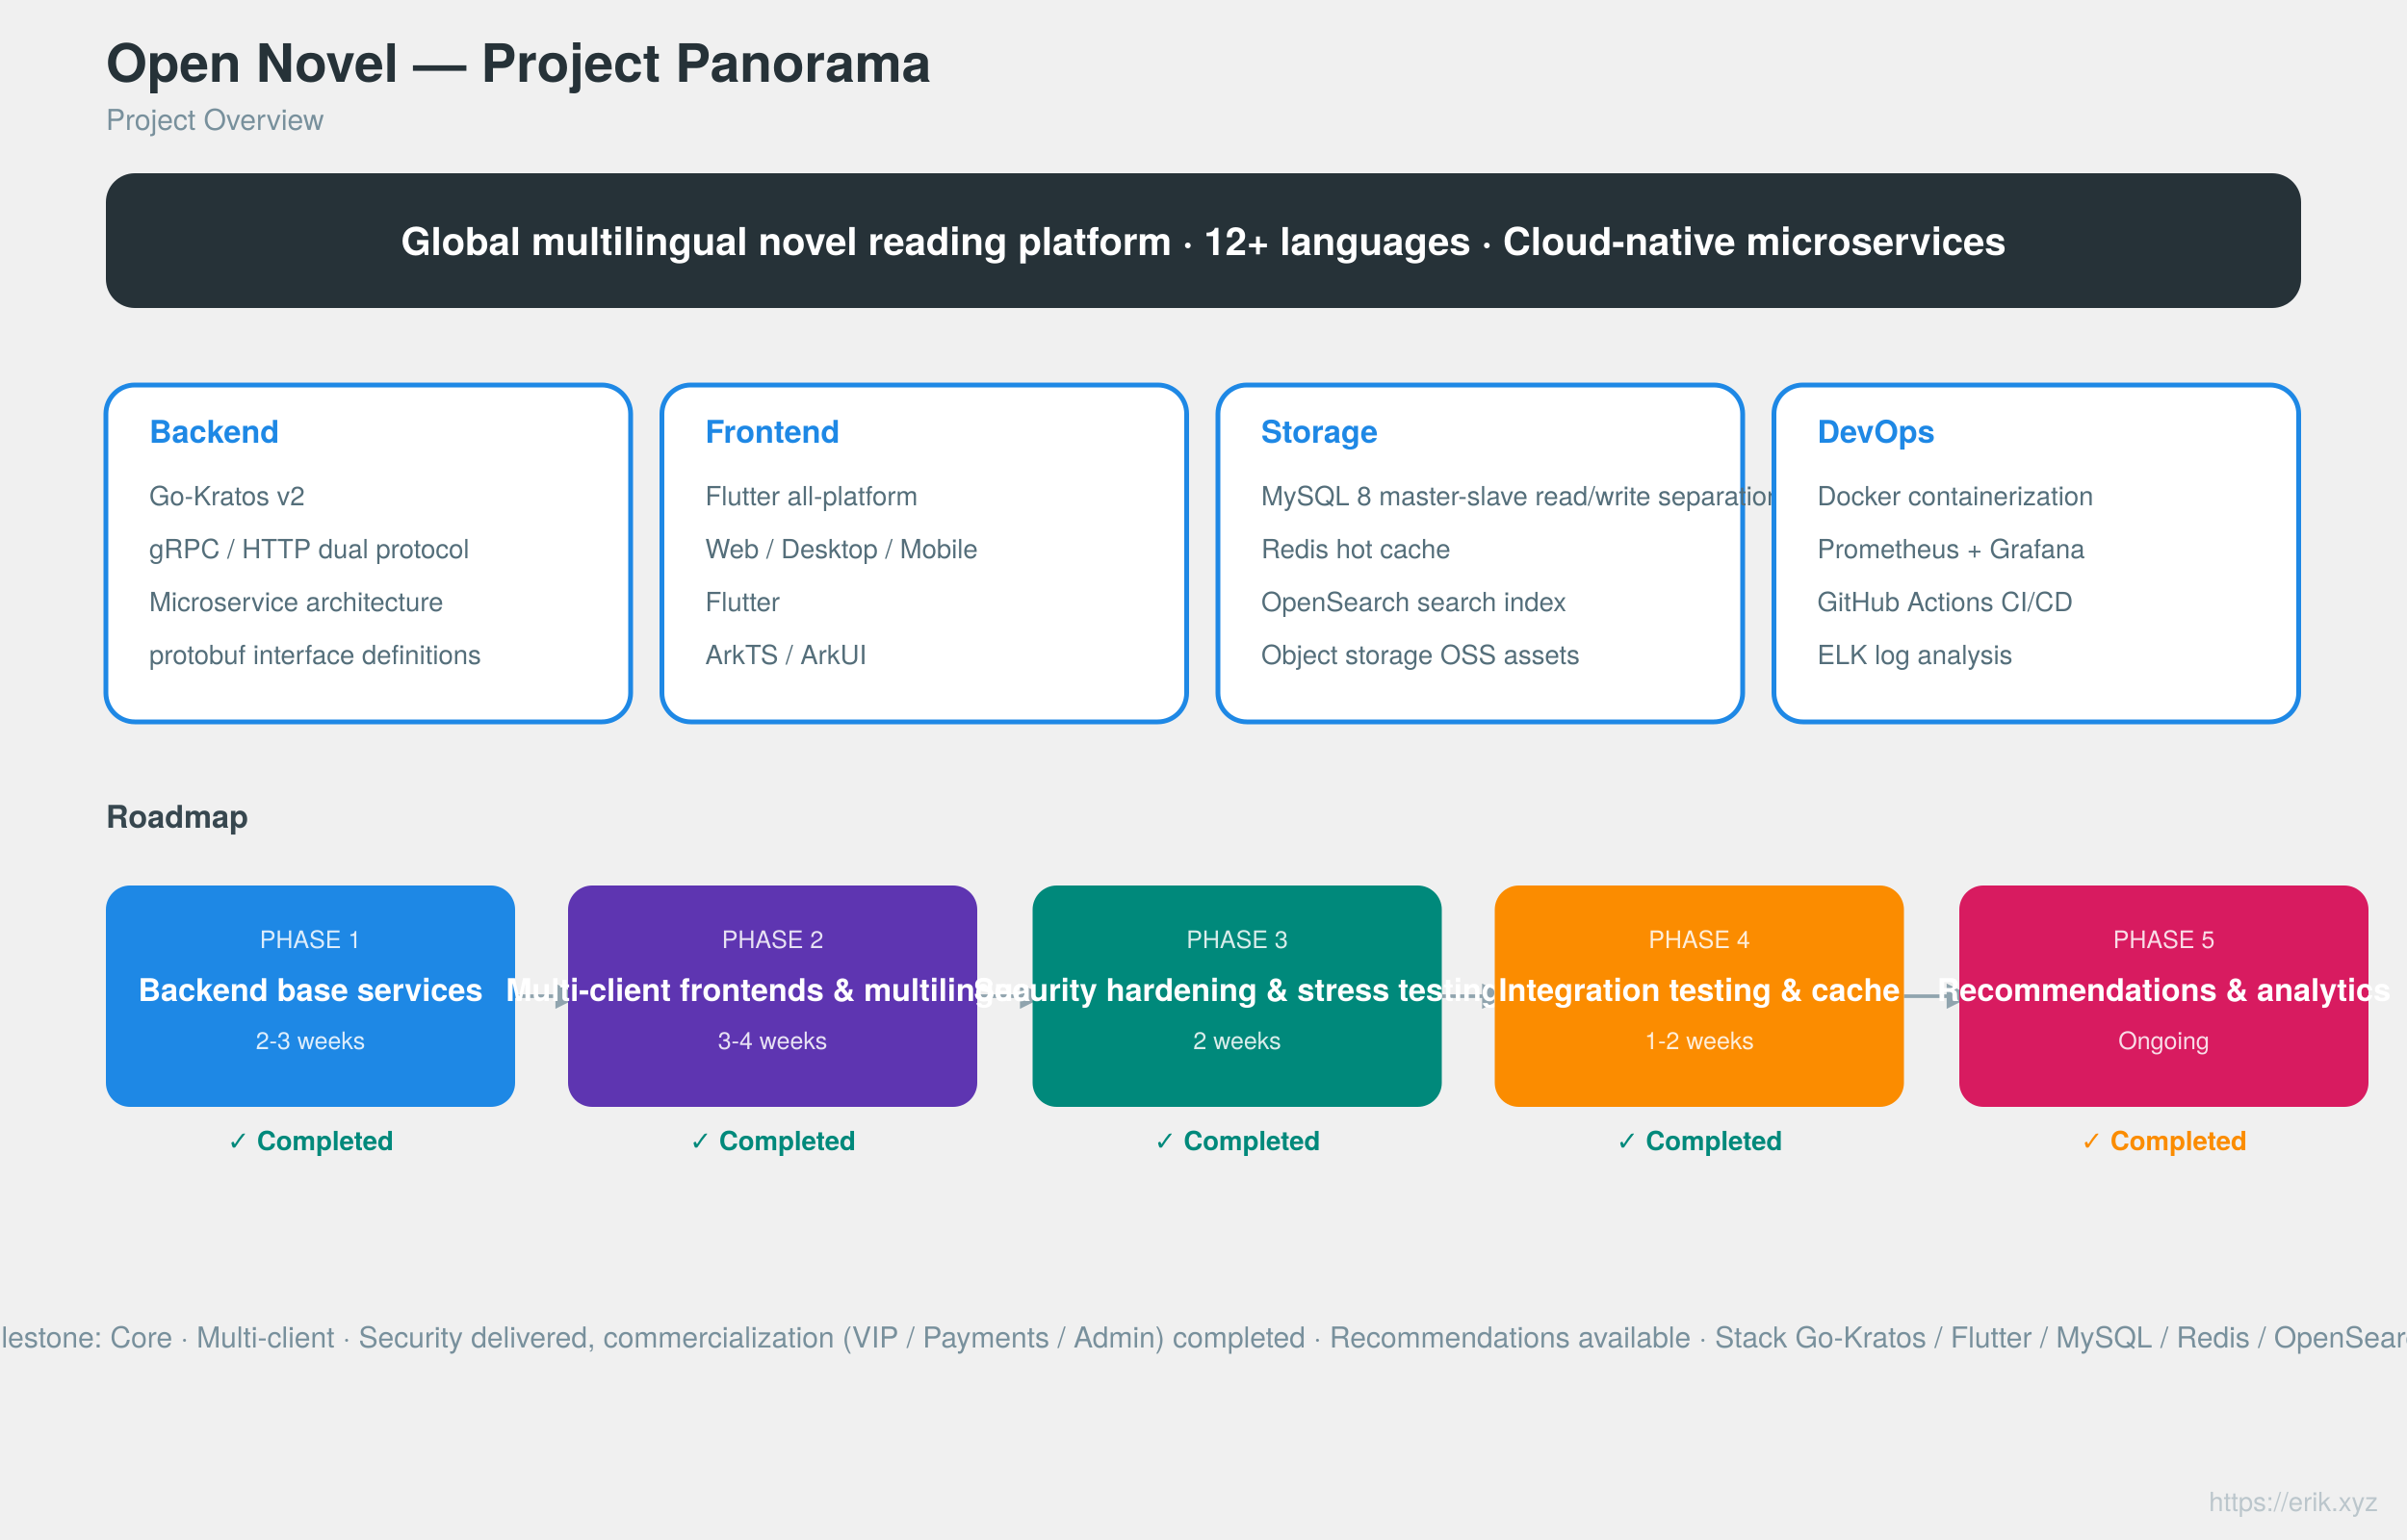
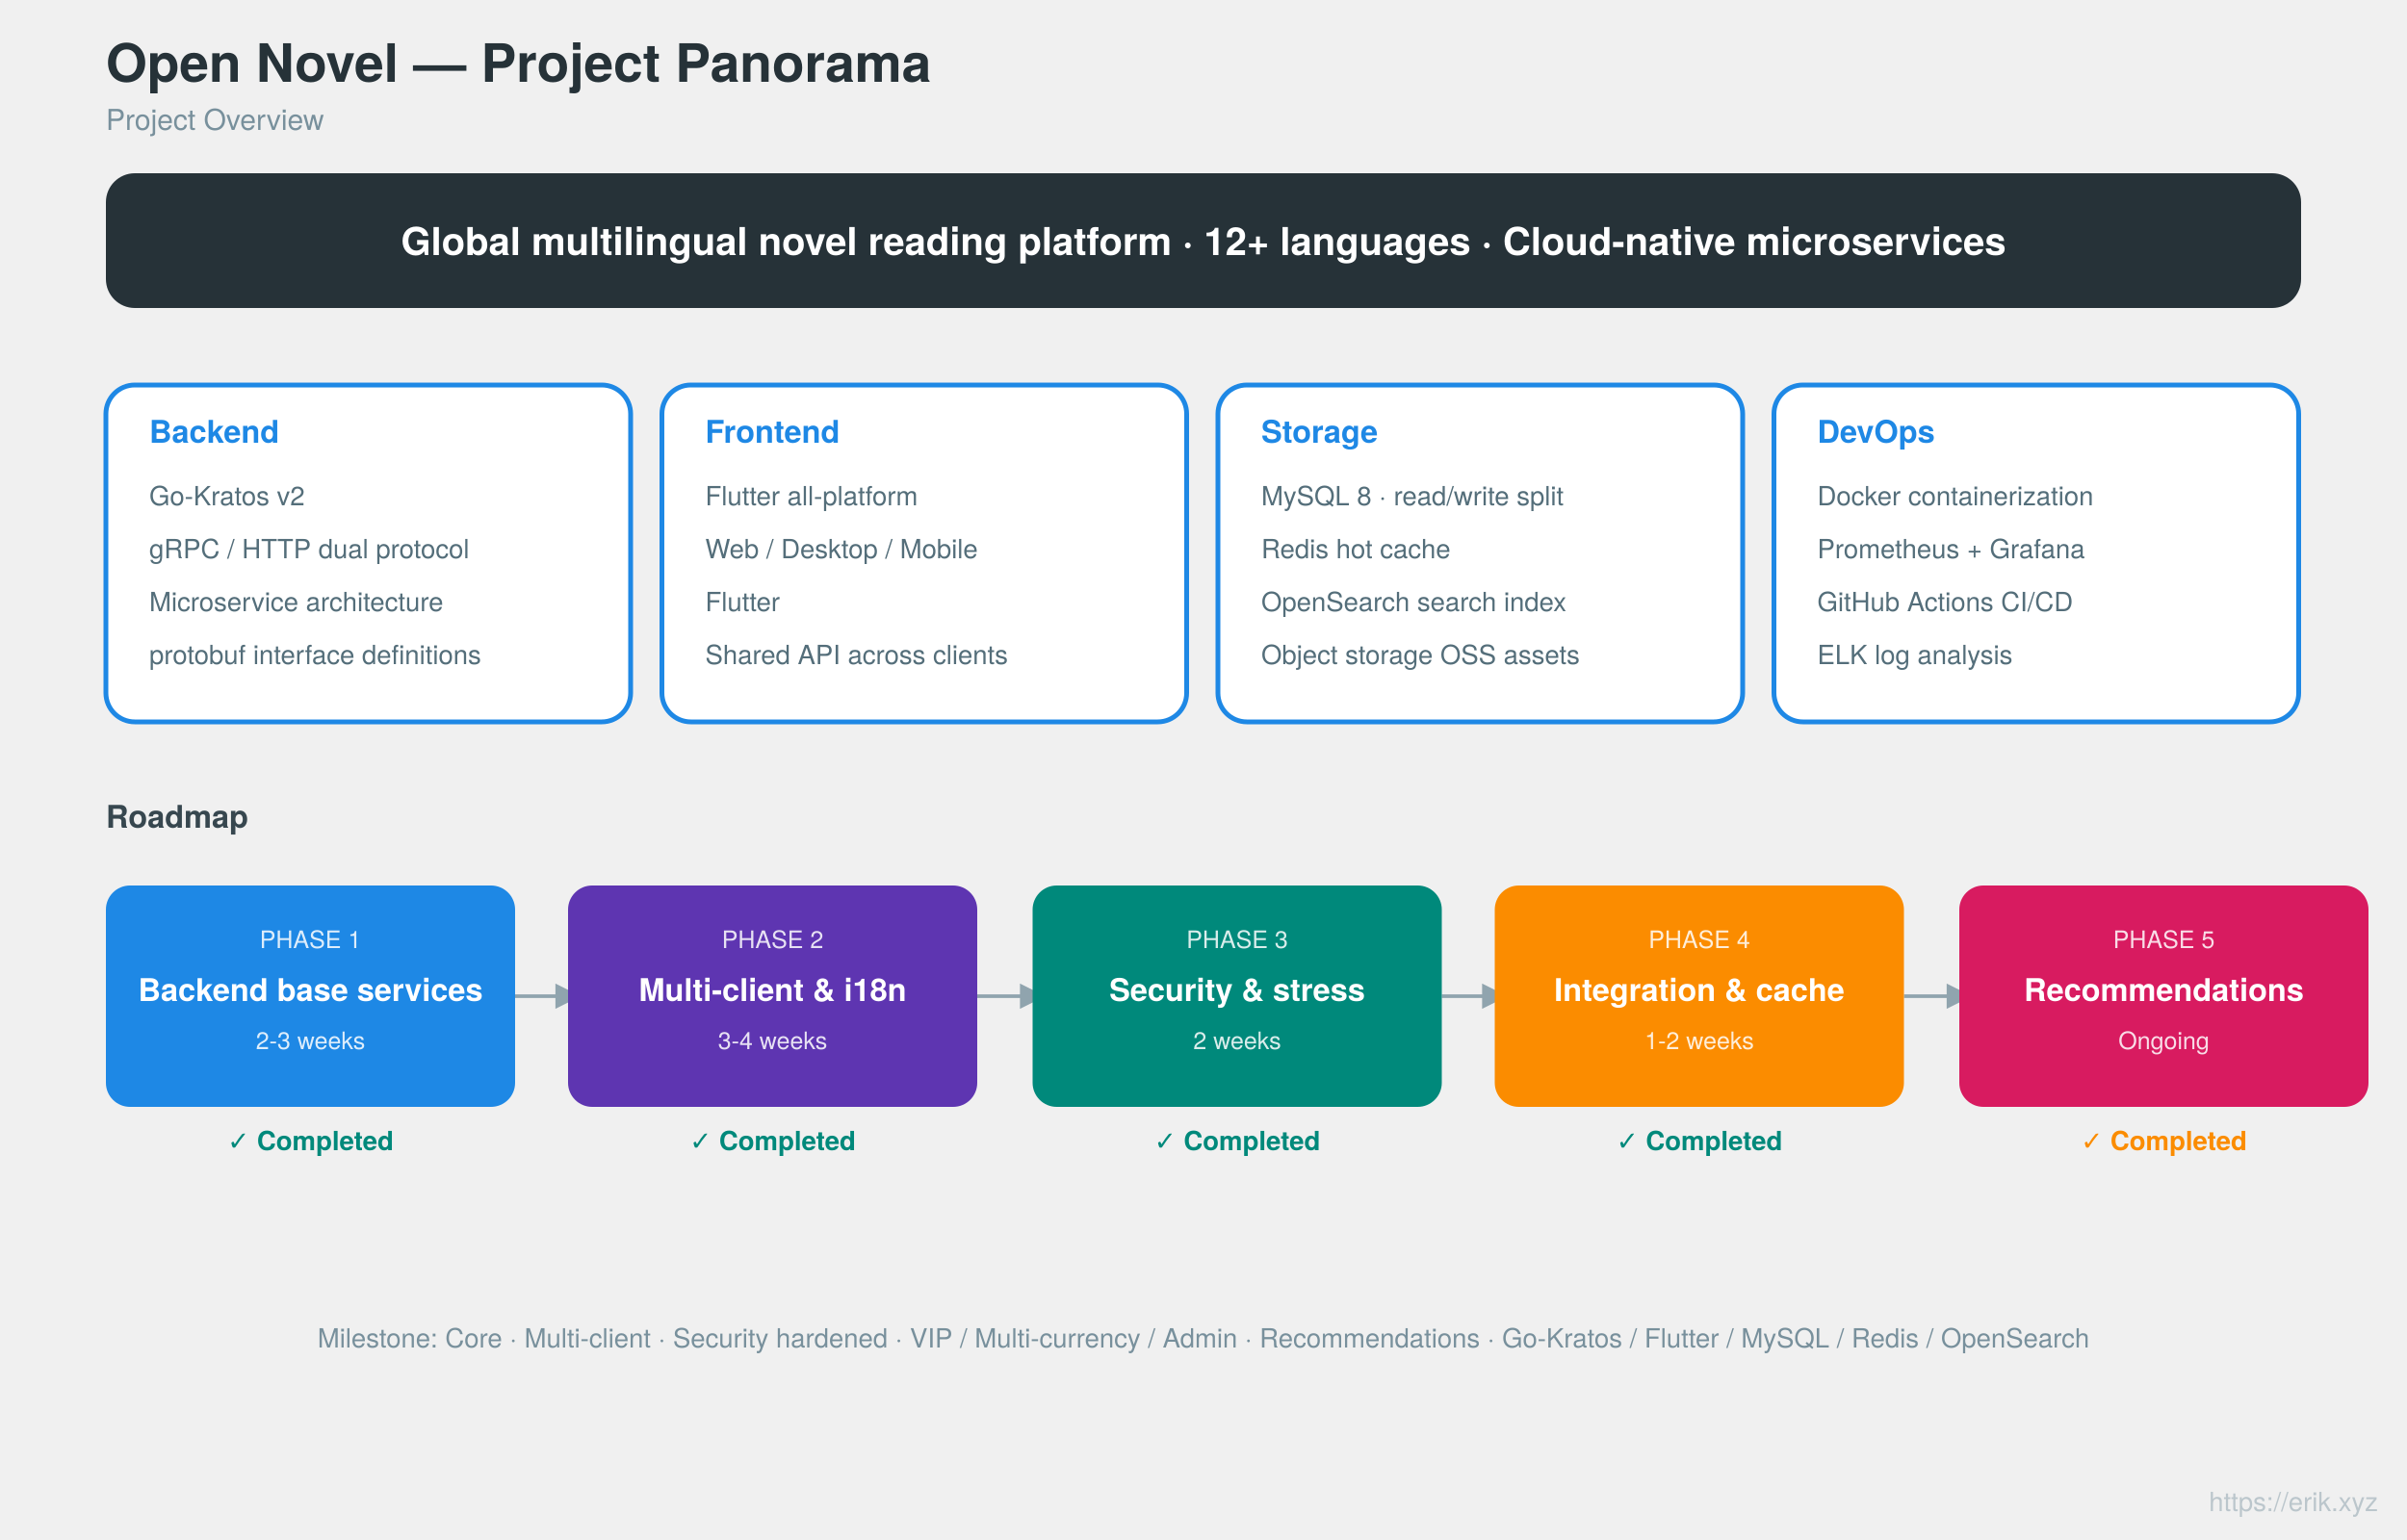
<svg xmlns="http://www.w3.org/2000/svg" width="1000" height="640" viewBox="0 0 1000 640" font-family="'PingFang SC','Microsoft YaHei','Helvetica Neue',sans-serif">
  <defs>
    <marker id="arrow" viewBox="0 0 10 10" refX="5" refY="5" markerWidth="7" markerHeight="7" orient="auto-start-reverse">
      <path d="M 0 0 L 10 5 L 0 10 z" fill="#90a4ae" />
    </marker>
  </defs>
  <text x="44" y="34" font-size="22" font-weight="700" fill="#263238">Open Novel — Project Panorama</text>
  <text x="44" y="54" font-size="12" fill="#78909c">Project Overview</text>
  <rect x="44" y="72" width="912" height="56" rx="12" fill="#263238" />
  <text x="500" y="106" font-size="16" font-weight="600" fill="#ffffff" text-anchor="middle">Global multilingual novel reading platform · 12+ languages · Cloud-native microservices</text>
  <g>
    <rect x="44" y="160" width="218" height="140" rx="12" fill="#ffffff" stroke="#1e88e5" stroke-width="2" />
    <text x="62" y="184" font-size="13" font-weight="700" fill="#1e88e5">Backend</text>
    <text x="62" y="210" font-size="11" fill="#546e7a">Go-Kratos v2</text>
    <text x="62" y="232" font-size="11" fill="#546e7a">gRPC / HTTP dual protocol</text>
    <text x="62" y="254" font-size="11" fill="#546e7a">Microservice architecture</text>
    <text x="62" y="276" font-size="11" fill="#546e7a">protobuf interface definitions</text>
  </g>
  <g>
    <rect x="275" y="160" width="218" height="140" rx="12" fill="#ffffff" stroke="#1e88e5" stroke-width="2" />
    <text x="293" y="184" font-size="13" font-weight="700" fill="#1e88e5">Frontend</text>
    <text x="293" y="210" font-size="11" fill="#546e7a">Flutter all-platform</text>
    <text x="293" y="232" font-size="11" fill="#546e7a">Web / Desktop / Mobile</text>
    <text x="293" y="254" font-size="11" fill="#546e7a">Flutter</text>
-     <text x="293" y="276" font-size="11" fill="#546e7a">ArkTS / ArkUI</text>
+     <text x="293" y="276" font-size="11" fill="#546e7a">Shared API across clients</text>
  </g>
  <g>
    <rect x="506" y="160" width="218" height="140" rx="12" fill="#ffffff" stroke="#1e88e5" stroke-width="2" />
    <text x="524" y="184" font-size="13" font-weight="700" fill="#1e88e5">Storage</text>
-     <text x="524" y="210" font-size="11" fill="#546e7a">MySQL 8 master-slave read/write separation</text>
+     <text x="524" y="210" font-size="11" fill="#546e7a">MySQL 8 · read/write split</text>
    <text x="524" y="232" font-size="11" fill="#546e7a">Redis hot cache</text>
    <text x="524" y="254" font-size="11" fill="#546e7a">OpenSearch search index</text>
    <text x="524" y="276" font-size="11" fill="#546e7a">Object storage OSS assets</text>
  </g>
  <g>
    <rect x="737" y="160" width="218" height="140" rx="12" fill="#ffffff" stroke="#1e88e5" stroke-width="2" />
    <text x="755" y="184" font-size="13" font-weight="700" fill="#1e88e5">DevOps</text>
    <text x="755" y="210" font-size="11" fill="#546e7a">Docker containerization</text>
    <text x="755" y="232" font-size="11" fill="#546e7a">Prometheus + Grafana</text>
    <text x="755" y="254" font-size="11" fill="#546e7a">GitHub Actions CI/CD</text>
    <text x="755" y="276" font-size="11" fill="#546e7a">ELK log analysis</text>
  </g>
  <text x="44" y="344" font-size="13" font-weight="700" fill="#37474f">Roadmap</text>
  <line x1="214" y1="414" x2="236" y2="414" stroke="#90a4ae" stroke-width="1.5" marker-end="url(#arrow)" />
  <line x1="406" y1="414" x2="429" y2="414" stroke="#90a4ae" stroke-width="1.5" marker-end="url(#arrow)" />
  <line x1="599" y1="414" x2="621" y2="414" stroke="#90a4ae" stroke-width="1.5" marker-end="url(#arrow)" />
  <line x1="791" y1="414" x2="814" y2="414" stroke="#90a4ae" stroke-width="1.5" marker-end="url(#arrow)" />
  <g>
    <rect x="44" y="368" width="170" height="92" rx="10" fill="#1e88e5" />
    <text x="129" y="394" font-size="10" fill="#ffffff" opacity="0.85" text-anchor="middle">PHASE 1</text>
    <text x="129" y="416" font-size="13" font-weight="600" fill="#ffffff" text-anchor="middle">Backend base services</text>
    <text x="129" y="436" font-size="10" fill="#ffffff" opacity="0.85" text-anchor="middle">2-3 weeks</text>
  </g>
  <g>
    <rect x="236" y="368" width="170" height="92" rx="10" fill="#5e35b1" />
    <text x="321" y="394" font-size="10" fill="#ffffff" opacity="0.85" text-anchor="middle">PHASE 2</text>
-     <text x="321" y="416" font-size="13" font-weight="600" fill="#ffffff" text-anchor="middle">Multi-client frontends &amp; multilingual</text>
+     <text x="321" y="416" font-size="13" font-weight="600" fill="#ffffff" text-anchor="middle">Multi-client &amp; i18n</text>
    <text x="321" y="436" font-size="10" fill="#ffffff" opacity="0.85" text-anchor="middle">3-4 weeks</text>
  </g>
  <g>
    <rect x="429" y="368" width="170" height="92" rx="10" fill="#00897b" />
    <text x="514" y="394" font-size="10" fill="#ffffff" opacity="0.85" text-anchor="middle">PHASE 3</text>
-     <text x="514" y="416" font-size="13" font-weight="600" fill="#ffffff" text-anchor="middle">Security hardening &amp; stress testing</text>
+     <text x="514" y="416" font-size="13" font-weight="600" fill="#ffffff" text-anchor="middle">Security &amp; stress</text>
    <text x="514" y="436" font-size="10" fill="#ffffff" opacity="0.85" text-anchor="middle">2 weeks</text>
  </g>
  <g>
    <rect x="621" y="368" width="170" height="92" rx="10" fill="#fb8c00" />
    <text x="706" y="394" font-size="10" fill="#ffffff" opacity="0.85" text-anchor="middle">PHASE 4</text>
-     <text x="706" y="416" font-size="13" font-weight="600" fill="#ffffff" text-anchor="middle">Integration testing &amp; cache</text>
+     <text x="706" y="416" font-size="13" font-weight="600" fill="#ffffff" text-anchor="middle">Integration &amp; cache</text>
    <text x="706" y="436" font-size="10" fill="#ffffff" opacity="0.85" text-anchor="middle">1-2 weeks</text>
  </g>
  <g>
    <rect x="814" y="368" width="170" height="92" rx="10" fill="#d81b60" />
    <text x="899" y="394" font-size="10" fill="#ffffff" opacity="0.85" text-anchor="middle">PHASE 5</text>
-     <text x="899" y="416" font-size="13" font-weight="600" fill="#ffffff" text-anchor="middle">Recommendations &amp; analytics</text>
+     <text x="899" y="416" font-size="13" font-weight="600" fill="#ffffff" text-anchor="middle">Recommendations</text>
    <text x="899" y="436" font-size="10" fill="#ffffff" opacity="0.85" text-anchor="middle">Ongoing</text>
  </g>
  <text x="129" y="478" font-size="11" font-weight="600" fill="#00897b" text-anchor="middle">✓ Completed</text>
  <text x="321" y="478" font-size="11" font-weight="600" fill="#00897b" text-anchor="middle">✓ Completed</text>
  <text x="514" y="478" font-size="11" font-weight="600" fill="#00897b" text-anchor="middle">✓ Completed</text>
  <text x="706" y="478" font-size="11" font-weight="600" fill="#00897b" text-anchor="middle">✓ Completed</text>
  <text x="899" y="478" font-size="11" font-weight="600" fill="#fb8c00" text-anchor="middle">✓ Completed</text>
-   <text x="500" y="560" font-size="12" fill="#78909c" text-anchor="middle">Milestone: Core · Multi-client · Security delivered, commercialization (VIP / Payments / Admin) completed · Recommendations available · Stack Go-Kratos / Flutter / MySQL / Redis / OpenSearch</text>
+   <text x="500" y="560" font-size="11" fill="#78909c" text-anchor="middle">Milestone: Core · Multi-client · Security hardened · VIP / Multi-currency / Admin · Recommendations · Go-Kratos / Flutter / MySQL / Redis / OpenSearch</text>
  <text x="988" y="628" font-size="11" fill="#90a4ae" opacity="0.55" text-anchor="end">https://erik.xyz</text>
</svg>
